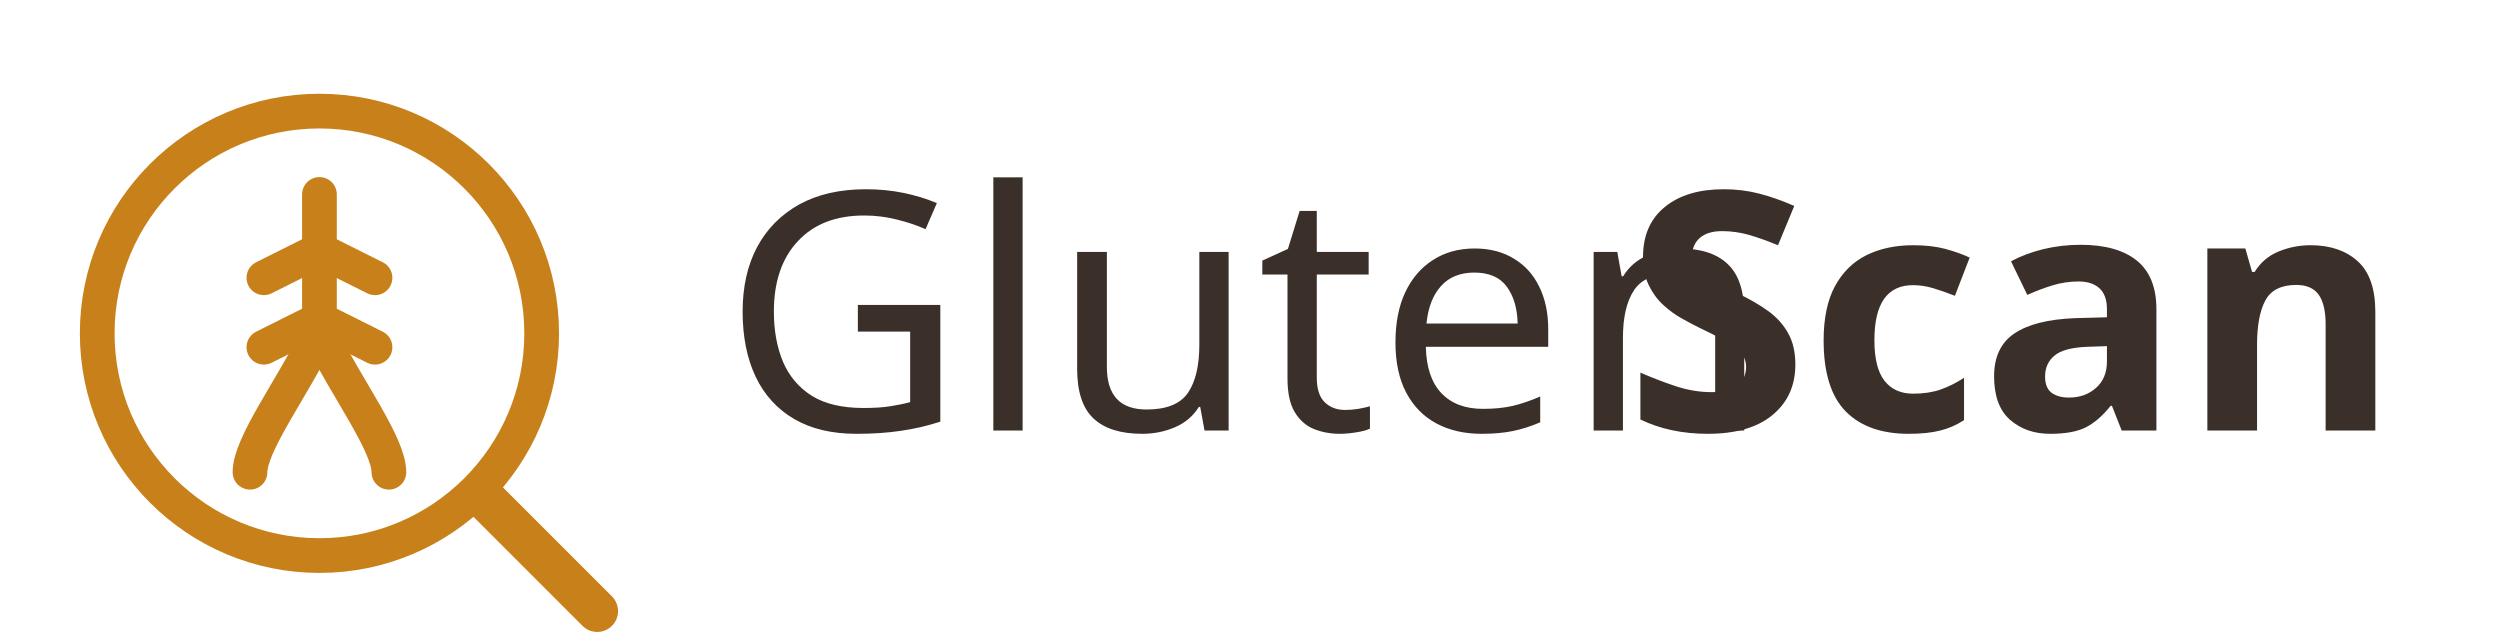
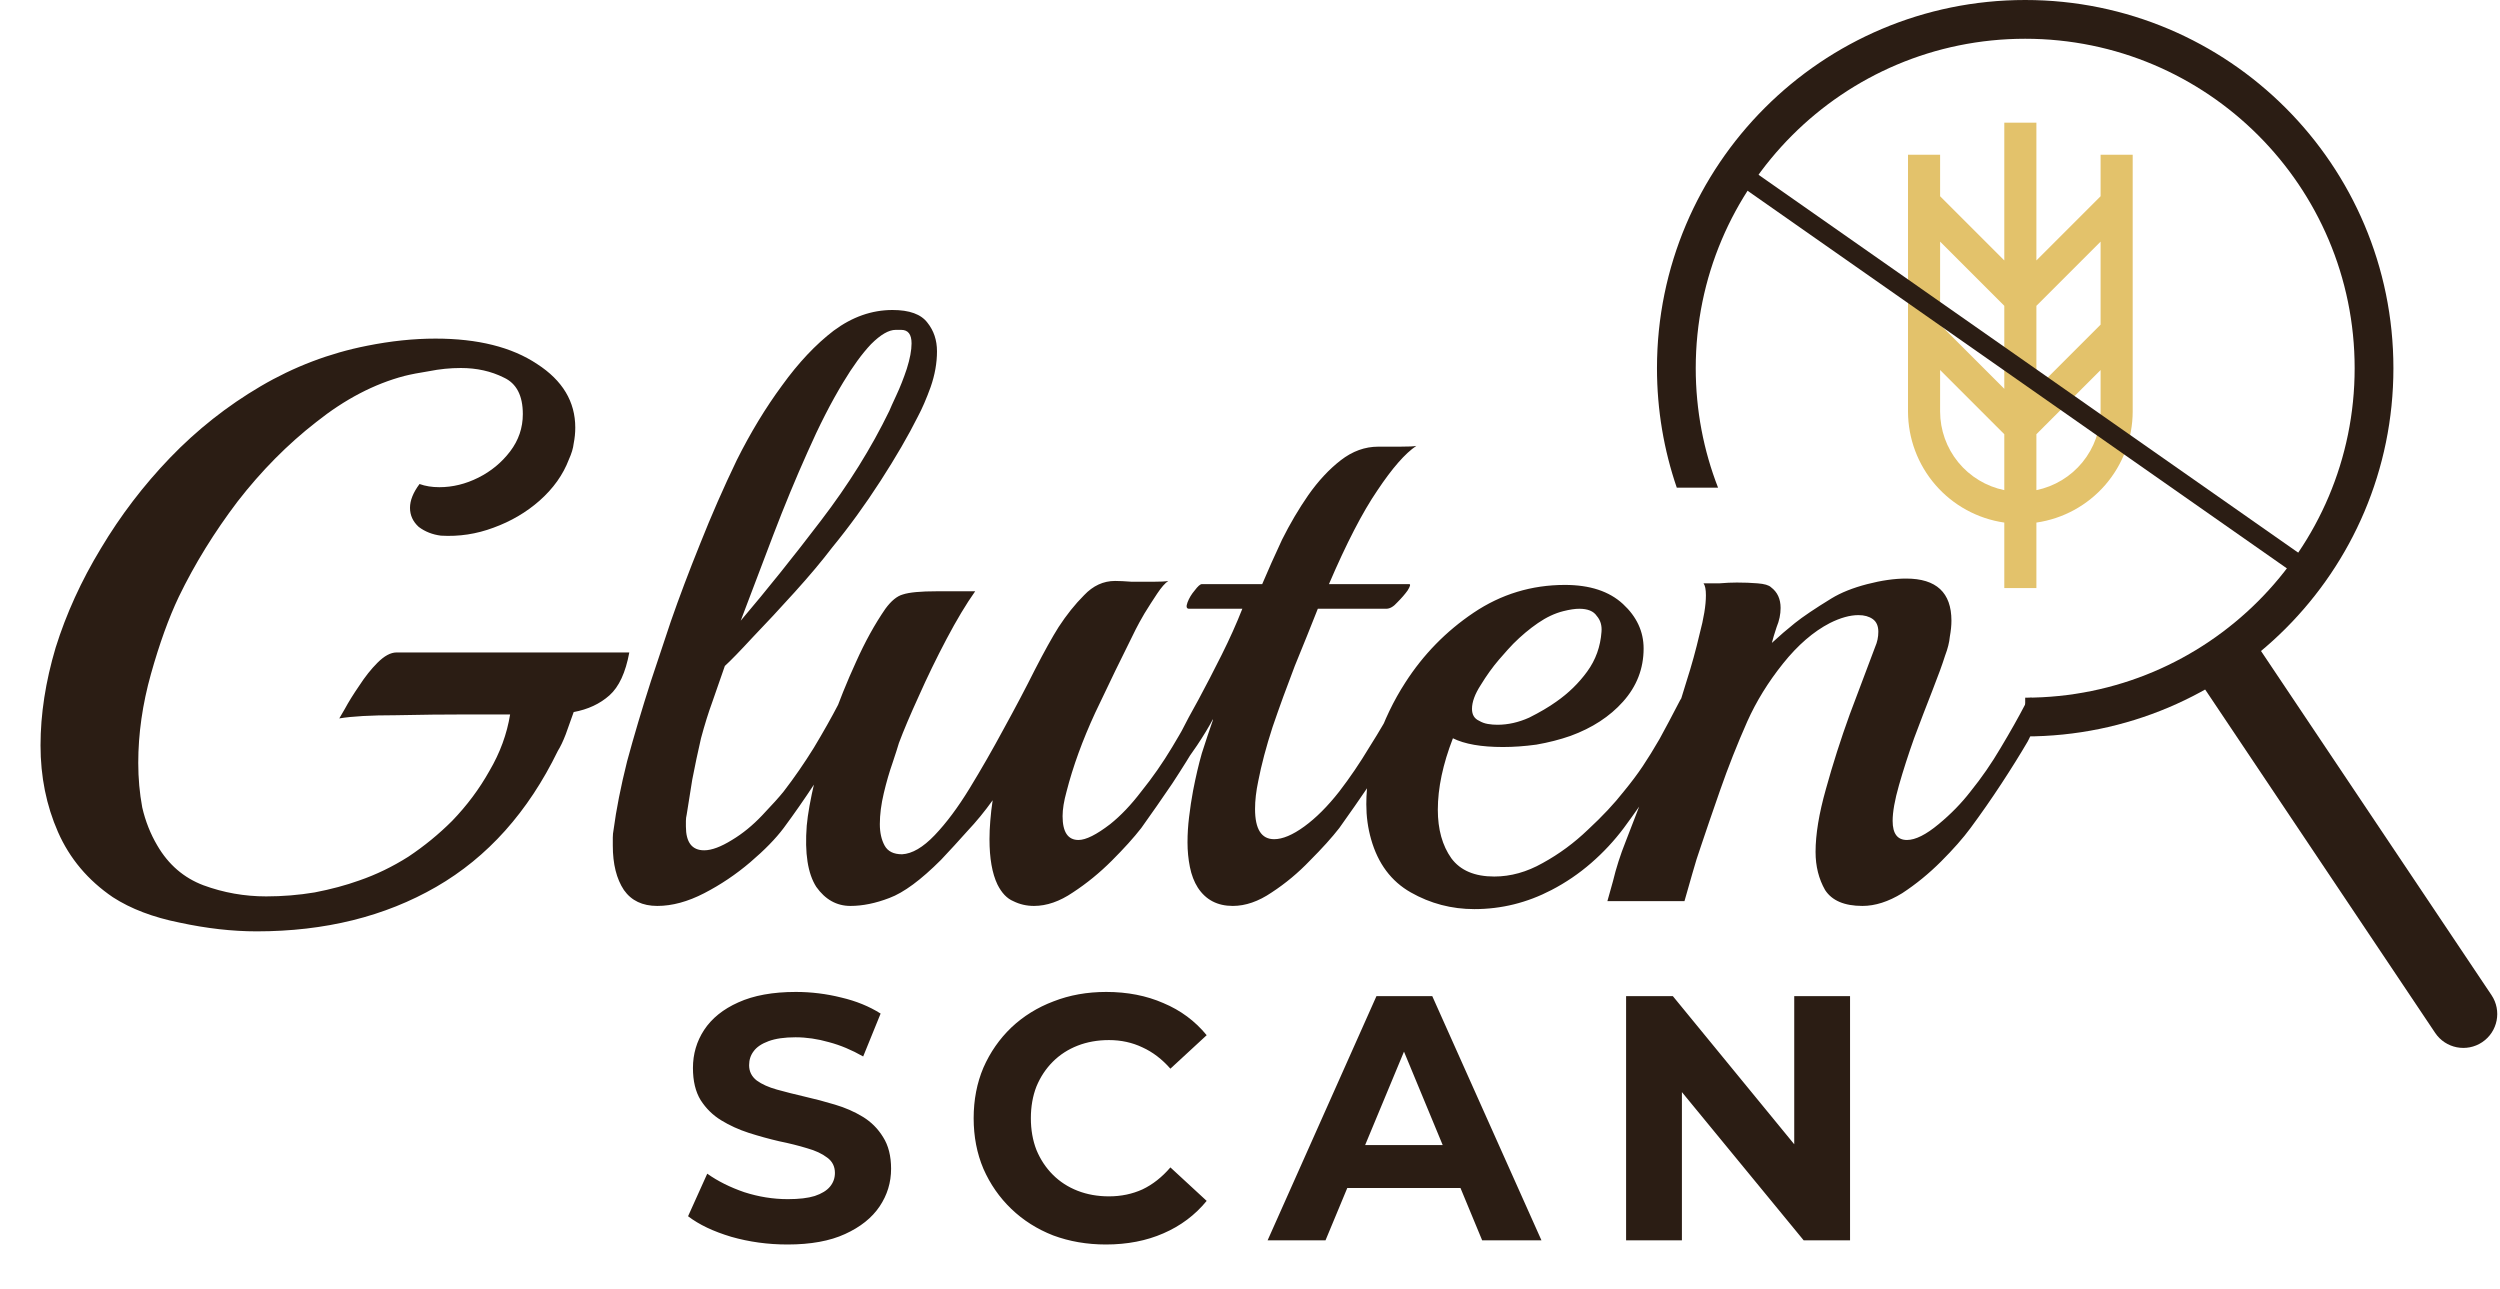
- <svg xmlns="http://www.w3.org/2000/svg" width="180" height="46" viewBox="0 0 180 46" fill="none">
-   <style>
-         .gluten-text { font: 24px 'Geist', sans-serif; fill: #3a3029; }
-         .scan-text { font: bold 24px 'Geist', sans-serif; fill: #3a3029; }
-         .icon-stroke { stroke: #c8811a; stroke-width: 2.5; stroke-linecap: round; stroke-linejoin: round; }
-     </style>
-   <g transform="translate(0, 1)">
-     <path d="M23 13V23" class="icon-stroke" />
-     <path d="M23 23C21 27 18 31 18 33" class="icon-stroke" />
-     <path d="M23 23C25 27 28 31 28 33" class="icon-stroke" />
-     <path d="M19 19L23 17" class="icon-stroke" />
-     <path d="M27 19L23 17" class="icon-stroke" />
-     <path d="M19 24L23 22" class="icon-stroke" />
-     <path d="M27 24L23 22" class="icon-stroke" />
-     <circle cx="23" cy="23" r="16" stroke="#c8811a" stroke-width="2.5" />
-     <line x1="35" y1="35" x2="43" y2="43" stroke="#c8811a" stroke-width="3" stroke-linecap="round" />
-   </g>
-   <text x="52" y="31" class="gluten-text">Gluten</text>
-   <text x="117" y="31" class="scan-text">Scan</text>
+ <svg xmlns="http://www.w3.org/2000/svg" width="258" height="133" viewBox="0 0 258 133" fill="none">
+   <path d="M26.486 96.116C23.971 96.116 21.32 95.815 18.532 95.214C15.799 94.667 13.503 93.793 11.644 92.59C9.075 90.841 7.189 88.599 5.986 85.866C4.783 83.133 4.182 80.153 4.182 76.928C4.182 73.703 4.701 70.341 5.74 66.842C6.833 63.343 8.391 59.927 10.414 56.592C12.437 53.203 14.815 50.087 17.548 47.244C20.336 44.347 23.452 41.887 26.896 39.864C30.34 37.841 34.003 36.447 37.884 35.682C40.344 35.19 42.695 34.944 44.936 34.944C49.309 34.944 52.808 35.819 55.432 37.568C58.056 39.263 59.368 41.449 59.368 44.128C59.368 44.675 59.313 45.221 59.204 45.768C59.149 46.26 58.985 46.807 58.712 47.408C58.111 48.993 57.099 50.415 55.678 51.672C54.311 52.875 52.726 53.804 50.922 54.46C49.173 55.116 47.369 55.389 45.51 55.28C44.635 55.171 43.87 54.87 43.214 54.378C42.613 53.831 42.312 53.175 42.312 52.41C42.312 51.645 42.64 50.825 43.296 49.95C43.897 50.169 44.581 50.278 45.346 50.278C46.713 50.278 48.052 49.95 49.364 49.294C50.676 48.638 51.769 47.736 52.644 46.588C53.519 45.44 53.956 44.155 53.956 42.734C53.956 40.821 53.3 39.563 51.988 38.962C50.676 38.306 49.2 37.978 47.56 37.978C46.467 37.978 45.373 38.087 44.28 38.306C43.241 38.47 42.394 38.634 41.738 38.798C38.622 39.618 35.588 41.203 32.636 43.554C29.684 45.85 26.978 48.583 24.518 51.754C22.113 54.925 20.09 58.205 18.45 61.594C17.411 63.781 16.455 66.432 15.58 69.548C14.705 72.664 14.268 75.725 14.268 78.732C14.268 80.317 14.405 81.848 14.678 83.324C15.006 84.745 15.525 86.057 16.236 87.26C17.384 89.228 18.969 90.595 20.992 91.36C23.069 92.125 25.229 92.508 27.47 92.508C29.165 92.508 30.832 92.371 32.472 92.098C34.167 91.77 35.697 91.36 37.064 90.868C38.813 90.267 40.508 89.447 42.148 88.408C43.788 87.315 45.291 86.085 46.658 84.718C48.189 83.133 49.473 81.411 50.512 79.552C51.605 77.693 52.316 75.753 52.644 73.73H48.298C45.893 73.73 43.405 73.757 40.836 73.812C38.267 73.812 36.326 73.921 35.014 74.14C35.014 74.14 35.205 73.812 35.588 73.156C35.971 72.445 36.463 71.653 37.064 70.778C37.665 69.849 38.294 69.056 38.95 68.4C39.661 67.689 40.317 67.334 40.918 67.334H64.944C64.561 69.411 63.878 70.887 62.894 71.762C61.91 72.637 60.68 73.211 59.204 73.484C58.931 74.249 58.657 75.015 58.384 75.78C58.111 76.491 57.837 77.065 57.564 77.502C54.503 83.789 50.321 88.463 45.018 91.524C39.715 94.585 33.538 96.116 26.486 96.116ZM67.833 93.492C66.303 93.492 65.155 92.945 64.389 91.852C63.624 90.704 63.241 89.173 63.241 87.26C63.241 86.987 63.241 86.713 63.241 86.44C63.241 86.167 63.269 85.893 63.323 85.62C63.597 83.543 64.061 81.192 64.717 78.568C65.428 75.944 66.248 73.183 67.177 70.286C67.724 68.646 68.407 66.596 69.227 64.136C70.102 61.621 71.113 58.943 72.261 56.1C73.409 53.203 74.667 50.333 76.033 47.49C77.455 44.647 79.013 42.078 80.707 39.782C82.402 37.431 84.179 35.545 86.037 34.124C87.951 32.703 89.973 31.992 92.105 31.992C93.855 31.992 95.057 32.429 95.713 33.304C96.369 34.124 96.697 35.108 96.697 36.256C96.697 37.459 96.479 38.689 96.041 39.946C95.604 41.149 95.167 42.16 94.729 42.98C93.745 44.948 92.461 47.162 90.875 49.622C89.29 52.082 87.623 54.378 85.873 56.51C84.835 57.877 83.55 59.407 82.019 61.102C80.489 62.797 79.04 64.355 77.673 65.776C76.361 67.197 75.405 68.181 74.803 68.728L73.491 72.5C73.109 73.539 72.726 74.769 72.343 76.19C72.015 77.611 71.715 79.033 71.441 80.454C71.223 81.821 71.031 83.023 70.867 84.062C70.813 84.281 70.785 84.499 70.785 84.718C70.785 84.937 70.785 85.128 70.785 85.292C70.785 86.932 71.414 87.752 72.671 87.752C73.437 87.752 74.393 87.397 75.541 86.686C76.635 86.03 77.673 85.183 78.657 84.144C79.696 83.051 80.434 82.231 80.871 81.684C81.965 80.263 83.003 78.759 83.987 77.174C84.971 75.534 85.819 74.031 86.529 72.664C86.803 72.227 86.994 72.008 87.103 72.008C87.431 72.008 87.595 72.473 87.595 73.402C87.595 73.839 87.513 74.359 87.349 74.96C87.24 75.507 87.049 76.026 86.775 76.518C86.01 77.83 85.108 79.279 84.069 80.864C83.031 82.449 81.965 83.98 80.871 85.456C80.051 86.549 78.903 87.725 77.427 88.982C75.951 90.239 74.366 91.305 72.671 92.18C70.977 93.055 69.364 93.492 67.833 93.492ZM76.443 64.054C79.177 60.829 81.937 57.385 84.725 53.722C87.568 50.005 89.919 46.233 91.777 42.406C91.887 42.133 92.133 41.586 92.515 40.766C92.898 39.946 93.253 39.044 93.581 38.06C93.909 37.021 94.073 36.147 94.073 35.436C94.073 34.507 93.718 34.042 93.007 34.042H92.433C91.723 34.042 90.875 34.534 89.891 35.518C88.962 36.502 88.005 37.814 87.021 39.454C85.764 41.531 84.534 43.937 83.331 46.67C82.129 49.349 80.953 52.191 79.805 55.198C78.657 58.205 77.537 61.157 76.443 64.054ZM87.765 93.492C86.344 93.492 85.168 92.836 84.239 91.524C83.364 90.157 83.036 88.053 83.255 85.21C83.364 84.007 83.638 82.477 84.075 80.618C84.512 78.759 85.086 76.764 85.797 74.632C86.562 72.445 87.41 70.341 88.339 68.318C89.268 66.241 90.28 64.409 91.373 62.824C91.974 62.004 92.576 61.512 93.177 61.348C93.833 61.129 95.008 61.02 96.703 61.02H100.639C99.71 62.332 98.726 63.972 97.687 65.94C96.648 67.908 95.692 69.876 94.817 71.844C93.942 73.757 93.259 75.37 92.767 76.682C92.658 77.065 92.439 77.748 92.111 78.732C91.783 79.661 91.482 80.7 91.209 81.848C90.936 82.996 90.799 84.062 90.799 85.046C90.799 85.921 90.963 86.659 91.291 87.26C91.619 87.861 92.22 88.162 93.095 88.162C94.134 88.107 95.254 87.451 96.457 86.194C97.66 84.937 98.862 83.324 100.065 81.356C101.268 79.388 102.443 77.338 103.591 75.206C104.794 73.019 105.86 70.997 106.789 69.138C107.773 67.225 108.593 65.749 109.249 64.71C110.069 63.453 110.944 62.359 111.873 61.43C112.802 60.446 113.868 59.954 115.071 59.954C115.508 59.954 116.082 59.981 116.793 60.036C117.558 60.036 118.296 60.036 119.007 60.036C119.772 60.036 120.292 60.009 120.565 59.954C120.237 60.173 119.854 60.61 119.417 61.266C118.98 61.922 118.542 62.605 118.105 63.316C117.722 63.972 117.422 64.519 117.203 64.956C115.782 67.799 114.388 70.669 113.021 73.566C111.709 76.409 110.725 79.115 110.069 81.684C109.796 82.668 109.659 83.515 109.659 84.226C109.659 85.866 110.206 86.686 111.299 86.686C112.064 86.686 113.158 86.139 114.579 85.046C115.672 84.171 116.738 83.051 117.777 81.684C118.925 80.263 119.991 78.732 120.975 77.092C121.959 75.452 122.806 73.949 123.517 72.582C123.736 72.199 123.927 72.008 124.091 72.008C124.419 72.008 124.583 72.445 124.583 73.32C124.583 73.757 124.501 74.277 124.337 74.878C124.228 75.425 124.009 75.971 123.681 76.518C122.916 77.83 122.014 79.279 120.975 80.864C119.936 82.395 118.87 83.925 117.777 85.456C117.012 86.44 116 87.561 114.743 88.818C113.486 90.075 112.146 91.169 110.725 92.098C109.358 93.027 108.019 93.492 106.707 93.492C105.942 93.492 105.231 93.328 104.575 93C103.919 92.727 103.372 92.153 102.935 91.278C102.388 90.13 102.115 88.572 102.115 86.604C102.115 86.003 102.142 85.374 102.197 84.718C102.252 84.007 102.334 83.297 102.443 82.586C101.623 83.734 100.748 84.8 99.819 85.784C98.944 86.768 98.042 87.752 97.113 88.736C95.036 90.813 93.259 92.125 91.783 92.672C90.362 93.219 89.022 93.492 87.765 93.492ZM127.225 93.492C125.64 93.492 124.437 92.863 123.617 91.606C123.234 91.005 122.961 90.294 122.797 89.474C122.633 88.654 122.551 87.807 122.551 86.932C122.551 86.057 122.606 85.183 122.715 84.308C122.824 83.379 122.961 82.477 123.125 81.602C123.398 80.181 123.699 78.896 124.027 77.748C124.41 76.545 124.792 75.397 125.175 74.304V74.222C124.738 75.042 124.191 75.944 123.535 76.928C122.879 77.857 122.414 78.541 122.141 78.978C121.758 79.579 121.458 79.88 121.239 79.88C121.02 79.88 120.911 79.634 120.911 79.142C120.911 78.049 121.239 76.846 121.895 75.534C122.332 74.659 122.934 73.539 123.699 72.172C124.464 70.751 125.257 69.22 126.077 67.58C126.897 65.94 127.608 64.355 128.209 62.824H122.715C122.442 62.824 122.387 62.605 122.551 62.168C122.715 61.731 122.961 61.321 123.289 60.938C123.617 60.501 123.863 60.282 124.027 60.282H130.259C130.86 58.861 131.544 57.33 132.309 55.69C133.129 54.05 134.031 52.519 135.015 51.098C136.054 49.622 137.174 48.419 138.377 47.49C139.58 46.561 140.864 46.096 142.231 46.096C142.832 46.096 143.57 46.096 144.445 46.096C145.374 46.096 145.948 46.069 146.167 46.014C145.019 46.779 143.68 48.31 142.149 50.606C140.618 52.847 138.951 56.073 137.147 60.282H145.429C145.593 60.282 145.538 60.501 145.265 60.938C144.992 61.321 144.636 61.731 144.199 62.168C143.816 62.605 143.434 62.824 143.051 62.824H135.999C135.288 64.628 134.496 66.596 133.621 68.728C132.801 70.86 132.036 72.965 131.325 75.042C130.669 77.065 130.177 78.923 129.849 80.618C129.63 81.657 129.521 82.613 129.521 83.488C129.521 85.565 130.177 86.604 131.489 86.604C132.364 86.604 133.402 86.167 134.605 85.292C135.808 84.417 137.01 83.215 138.213 81.684C139.306 80.263 140.345 78.732 141.329 77.092C142.368 75.452 143.242 73.949 143.953 72.582C144.172 72.199 144.363 72.008 144.527 72.008C144.855 72.008 145.019 72.445 145.019 73.32C145.019 73.757 144.937 74.277 144.773 74.878C144.664 75.425 144.445 75.971 144.117 76.518C143.352 77.83 142.45 79.279 141.411 80.864C140.372 82.395 139.306 83.925 138.213 85.456C137.448 86.44 136.436 87.561 135.179 88.818C133.976 90.075 132.664 91.169 131.243 92.098C129.876 93.027 128.537 93.492 127.225 93.492ZM160.109 91.852C157.594 93.164 154.943 93.82 152.155 93.82C149.804 93.82 147.618 93.246 145.595 92.098C143.572 90.95 142.206 89.119 141.495 86.604C141.167 85.456 141.003 84.253 141.003 82.996C141.003 80.919 141.358 78.787 142.069 76.6C142.834 74.359 143.818 72.309 145.021 70.45C146.88 67.553 149.23 65.147 152.073 63.234C154.916 61.321 158.059 60.364 161.503 60.364C164.072 60.364 166.068 61.02 167.489 62.332C168.91 63.644 169.621 65.175 169.621 66.924C169.621 69.001 168.91 70.833 167.489 72.418C166.122 73.949 164.318 75.124 162.077 75.944C160.984 76.327 159.808 76.627 158.551 76.846C157.348 77.01 156.2 77.092 155.107 77.092C152.866 77.092 151.144 76.791 149.941 76.19C148.902 78.869 148.383 81.329 148.383 83.57C148.383 85.593 148.848 87.26 149.777 88.572C150.706 89.829 152.182 90.458 154.205 90.458C155.9 90.458 157.567 89.993 159.207 89.064C160.902 88.135 162.46 86.987 163.881 85.62C165.357 84.253 166.587 82.941 167.571 81.684C168.336 80.755 168.992 79.88 169.539 79.06C170.086 78.24 170.66 77.311 171.261 76.272C171.862 75.179 172.573 73.839 173.393 72.254C173.612 71.871 173.803 71.68 173.967 71.68C174.295 71.68 174.459 72.117 174.459 72.992C174.459 73.484 174.377 74.031 174.213 74.632C174.104 75.179 173.885 75.753 173.557 76.354C172.792 77.721 171.862 79.224 170.769 80.864C169.73 82.449 168.664 83.98 167.571 85.456C166.587 86.768 165.466 87.971 164.209 89.064C162.952 90.157 161.585 91.087 160.109 91.852ZM152.647 74.386C152.92 74.55 153.221 74.659 153.549 74.714C153.877 74.769 154.205 74.796 154.533 74.796C155.626 74.796 156.72 74.55 157.813 74.058C158.906 73.511 159.836 72.965 160.601 72.418C161.858 71.543 162.924 70.505 163.799 69.302C164.674 68.099 165.166 66.733 165.275 65.202C165.33 64.546 165.166 63.999 164.783 63.562C164.455 63.07 163.854 62.824 162.979 62.824C162.542 62.824 161.995 62.906 161.339 63.07C160.464 63.289 159.59 63.699 158.715 64.3C157.84 64.901 156.993 65.612 156.173 66.432C155.9 66.705 155.408 67.252 154.697 68.072C154.041 68.837 153.412 69.712 152.811 70.696C152.21 71.625 151.909 72.445 151.909 73.156C151.909 73.757 152.155 74.167 152.647 74.386ZM192.204 93.492C190.345 93.492 189.06 92.945 188.35 91.852C187.694 90.704 187.366 89.392 187.366 87.916C187.366 86.112 187.721 83.953 188.432 81.438C189.142 78.869 189.962 76.299 190.892 73.73C191.876 71.106 192.75 68.783 193.516 66.76C193.734 66.268 193.844 65.749 193.844 65.202C193.844 64.601 193.652 64.163 193.27 63.89C192.887 63.617 192.395 63.48 191.794 63.48C190.919 63.48 189.935 63.753 188.842 64.3C187.147 65.175 185.534 66.569 184.004 68.482C182.473 70.395 181.243 72.391 180.314 74.468C179.275 76.819 178.346 79.169 177.526 81.52C176.706 83.871 176.05 85.784 175.558 87.26C175.23 88.189 174.929 89.146 174.656 90.13C174.382 91.114 174.109 92.071 173.836 93H165.882C165.882 93 166.073 92.317 166.456 90.95C166.784 89.583 167.221 88.217 167.768 86.85C168.697 84.445 169.626 82.039 170.556 79.634C171.54 77.229 172.387 75.097 173.098 73.238C173.316 72.691 173.644 71.68 174.082 70.204C174.574 68.673 175.011 67.088 175.394 65.448C175.831 63.808 176.05 62.469 176.05 61.43C176.05 60.829 175.968 60.419 175.804 60.2C176.296 60.2 176.842 60.2 177.444 60.2C178.1 60.145 178.701 60.118 179.248 60.118C180.013 60.118 180.724 60.145 181.38 60.2C182.09 60.255 182.555 60.391 182.774 60.61C183.43 61.102 183.758 61.813 183.758 62.742C183.758 63.398 183.621 64.054 183.348 64.71C183.129 65.366 182.965 65.913 182.856 66.35C183.621 65.639 184.414 64.956 185.234 64.3C186.054 63.644 187.311 62.797 189.006 61.758C189.99 61.157 191.22 60.665 192.696 60.282C194.172 59.899 195.511 59.708 196.714 59.708C199.83 59.708 201.388 61.157 201.388 64.054C201.388 64.546 201.333 65.093 201.224 65.694C201.169 66.295 201.005 66.951 200.732 67.662C200.458 68.537 200.021 69.739 199.42 71.27C198.818 72.801 198.19 74.441 197.534 76.19C196.932 77.885 196.413 79.497 195.976 81.028C195.538 82.559 195.32 83.789 195.32 84.718C195.32 86.03 195.812 86.686 196.796 86.686C197.67 86.686 198.764 86.139 200.076 85.046C201.333 84.007 202.426 82.887 203.356 81.684C204.504 80.263 205.542 78.759 206.472 77.174C207.456 75.534 208.303 74.031 209.014 72.664C209.287 72.227 209.478 72.008 209.588 72.008C209.916 72.008 210.08 72.473 210.08 73.402C210.08 73.839 209.998 74.359 209.834 74.96C209.724 75.507 209.533 76.026 209.26 76.518C208.494 77.83 207.592 79.279 206.554 80.864C205.515 82.449 204.449 83.98 203.356 85.456C202.59 86.495 201.579 87.643 200.322 88.9C199.064 90.157 197.725 91.251 196.304 92.18C194.882 93.055 193.516 93.492 192.204 93.492Z" fill="#2B1D14" />
+   <path d="M81.268 128.432C79.252 128.432 77.32 128.168 75.472 127.64C73.624 127.088 72.136 126.38 71.008 125.516L72.988 121.124C74.068 121.892 75.34 122.528 76.804 123.032C78.292 123.512 79.792 123.752 81.304 123.752C82.456 123.752 83.38 123.644 84.076 123.428C84.796 123.188 85.324 122.864 85.66 122.456C85.996 122.048 86.164 121.58 86.164 121.052C86.164 120.38 85.9 119.852 85.372 119.468C84.844 119.06 84.148 118.736 83.284 118.496C82.42 118.232 81.46 117.992 80.404 117.776C79.372 117.536 78.328 117.248 77.272 116.912C76.24 116.576 75.292 116.144 74.428 115.616C73.564 115.088 72.856 114.392 72.304 113.528C71.776 112.664 71.512 111.56 71.512 110.216C71.512 108.776 71.896 107.468 72.664 106.292C73.456 105.092 74.632 104.144 76.192 103.448C77.776 102.728 79.756 102.368 82.132 102.368C83.716 102.368 85.276 102.56 86.812 102.944C88.348 103.304 89.704 103.856 90.88 104.6L89.08 109.028C87.904 108.356 86.728 107.864 85.552 107.552C84.376 107.216 83.224 107.048 82.096 107.048C80.968 107.048 80.044 107.18 79.324 107.444C78.604 107.708 78.088 108.056 77.776 108.488C77.464 108.896 77.308 109.376 77.308 109.928C77.308 110.576 77.572 111.104 78.1 111.512C78.628 111.896 79.324 112.208 80.188 112.448C81.052 112.688 82 112.928 83.032 113.168C84.088 113.408 85.132 113.684 86.164 113.996C87.22 114.308 88.18 114.728 89.044 115.256C89.908 115.784 90.604 116.48 91.132 117.344C91.684 118.208 91.96 119.3 91.96 120.62C91.96 122.036 91.564 123.332 90.772 124.508C89.98 125.684 88.792 126.632 87.208 127.352C85.648 128.072 83.668 128.432 81.268 128.432ZM114.125 128.432C112.181 128.432 110.369 128.12 108.689 127.496C107.033 126.848 105.593 125.936 104.369 124.76C103.145 123.584 102.185 122.204 101.489 120.62C100.817 119.036 100.481 117.296 100.481 115.4C100.481 113.504 100.817 111.764 101.489 110.18C102.185 108.596 103.145 107.216 104.369 106.04C105.617 104.864 107.069 103.964 108.725 103.34C110.381 102.692 112.193 102.368 114.161 102.368C116.345 102.368 118.313 102.752 120.065 103.52C121.841 104.264 123.329 105.368 124.529 106.832L120.785 110.288C119.921 109.304 118.961 108.572 117.905 108.092C116.849 107.588 115.697 107.336 114.449 107.336C113.273 107.336 112.193 107.528 111.209 107.912C110.225 108.296 109.373 108.848 108.653 109.568C107.933 110.288 107.369 111.14 106.961 112.124C106.577 113.108 106.385 114.2 106.385 115.4C106.385 116.6 106.577 117.692 106.961 118.676C107.369 119.66 107.933 120.512 108.653 121.232C109.373 121.952 110.225 122.504 111.209 122.888C112.193 123.272 113.273 123.464 114.449 123.464C115.697 123.464 116.849 123.224 117.905 122.744C118.961 122.24 119.921 121.484 120.785 120.476L124.529 123.932C123.329 125.396 121.841 126.512 120.065 127.28C118.313 128.048 116.333 128.432 114.125 128.432ZM130.818 128L142.05 102.8H147.81L159.078 128H152.958L143.742 105.752H146.046L136.794 128H130.818ZM136.434 122.6L137.982 118.172H150.942L152.526 122.6H136.434ZM167.813 128V102.8H172.637L187.505 120.944H185.165V102.8H190.925V128H186.137L171.233 109.856H173.573V128H167.813Z" fill="#2B1D14" />
+   <path fill-rule="evenodd" clip-rule="evenodd" d="M243 38C243 56.778 227.778 72 209 72V76C229.987 76 247 58.987 247 38C247 17.013 229.987 0 209 0C188.013 0 171 17.013 171 38C171 42.314 171.719 46.46 173.043 50.324H177.302C175.816 46.503 175 42.347 175 38C175 19.222 190.222 4 209 4C227.778 4 243 19.222 243 38Z" fill="#2B1D14" />
+   <path d="M251.308 106.593C252.384 108.199 254.558 108.629 256.164 107.553C257.77 106.477 258.2 104.303 257.124 102.697L251.308 106.593ZM226.092 68.948L251.308 106.593L257.124 102.697L231.908 65.052L226.092 68.948Z" fill="#2B1D14" />
+   <path d="M216.781 15.969V20.252L210.156 26.877V12.656H206.844V26.877L200.219 20.252V15.969H196.906V42.469C196.911 45.254 197.917 47.944 199.742 50.049C201.567 52.153 204.087 53.531 206.844 53.93V60.688H210.156V53.93C212.913 53.531 215.433 52.153 217.258 50.049C219.083 47.944 220.089 45.254 220.094 42.469V15.969H216.781ZM206.844 50.583C204.975 50.198 203.296 49.181 202.089 47.703C200.882 46.225 200.222 44.377 200.219 42.469V38.186L206.844 44.811V50.583ZM206.844 40.127L200.219 33.502V24.936L206.844 31.561V40.127ZM210.156 31.561L216.781 24.936V33.502L210.156 40.127V31.561ZM210.156 50.583V44.811L216.781 38.186V42.469C216.778 44.377 216.118 46.225 214.911 47.703C213.704 49.181 212.025 50.198 210.156 50.583Z" fill="#E3C26B" />
+   <line x1="238.069" y1="58.881" x2="179.426" y2="17.819" stroke="#2B1D14" stroke-width="2" />
</svg>
